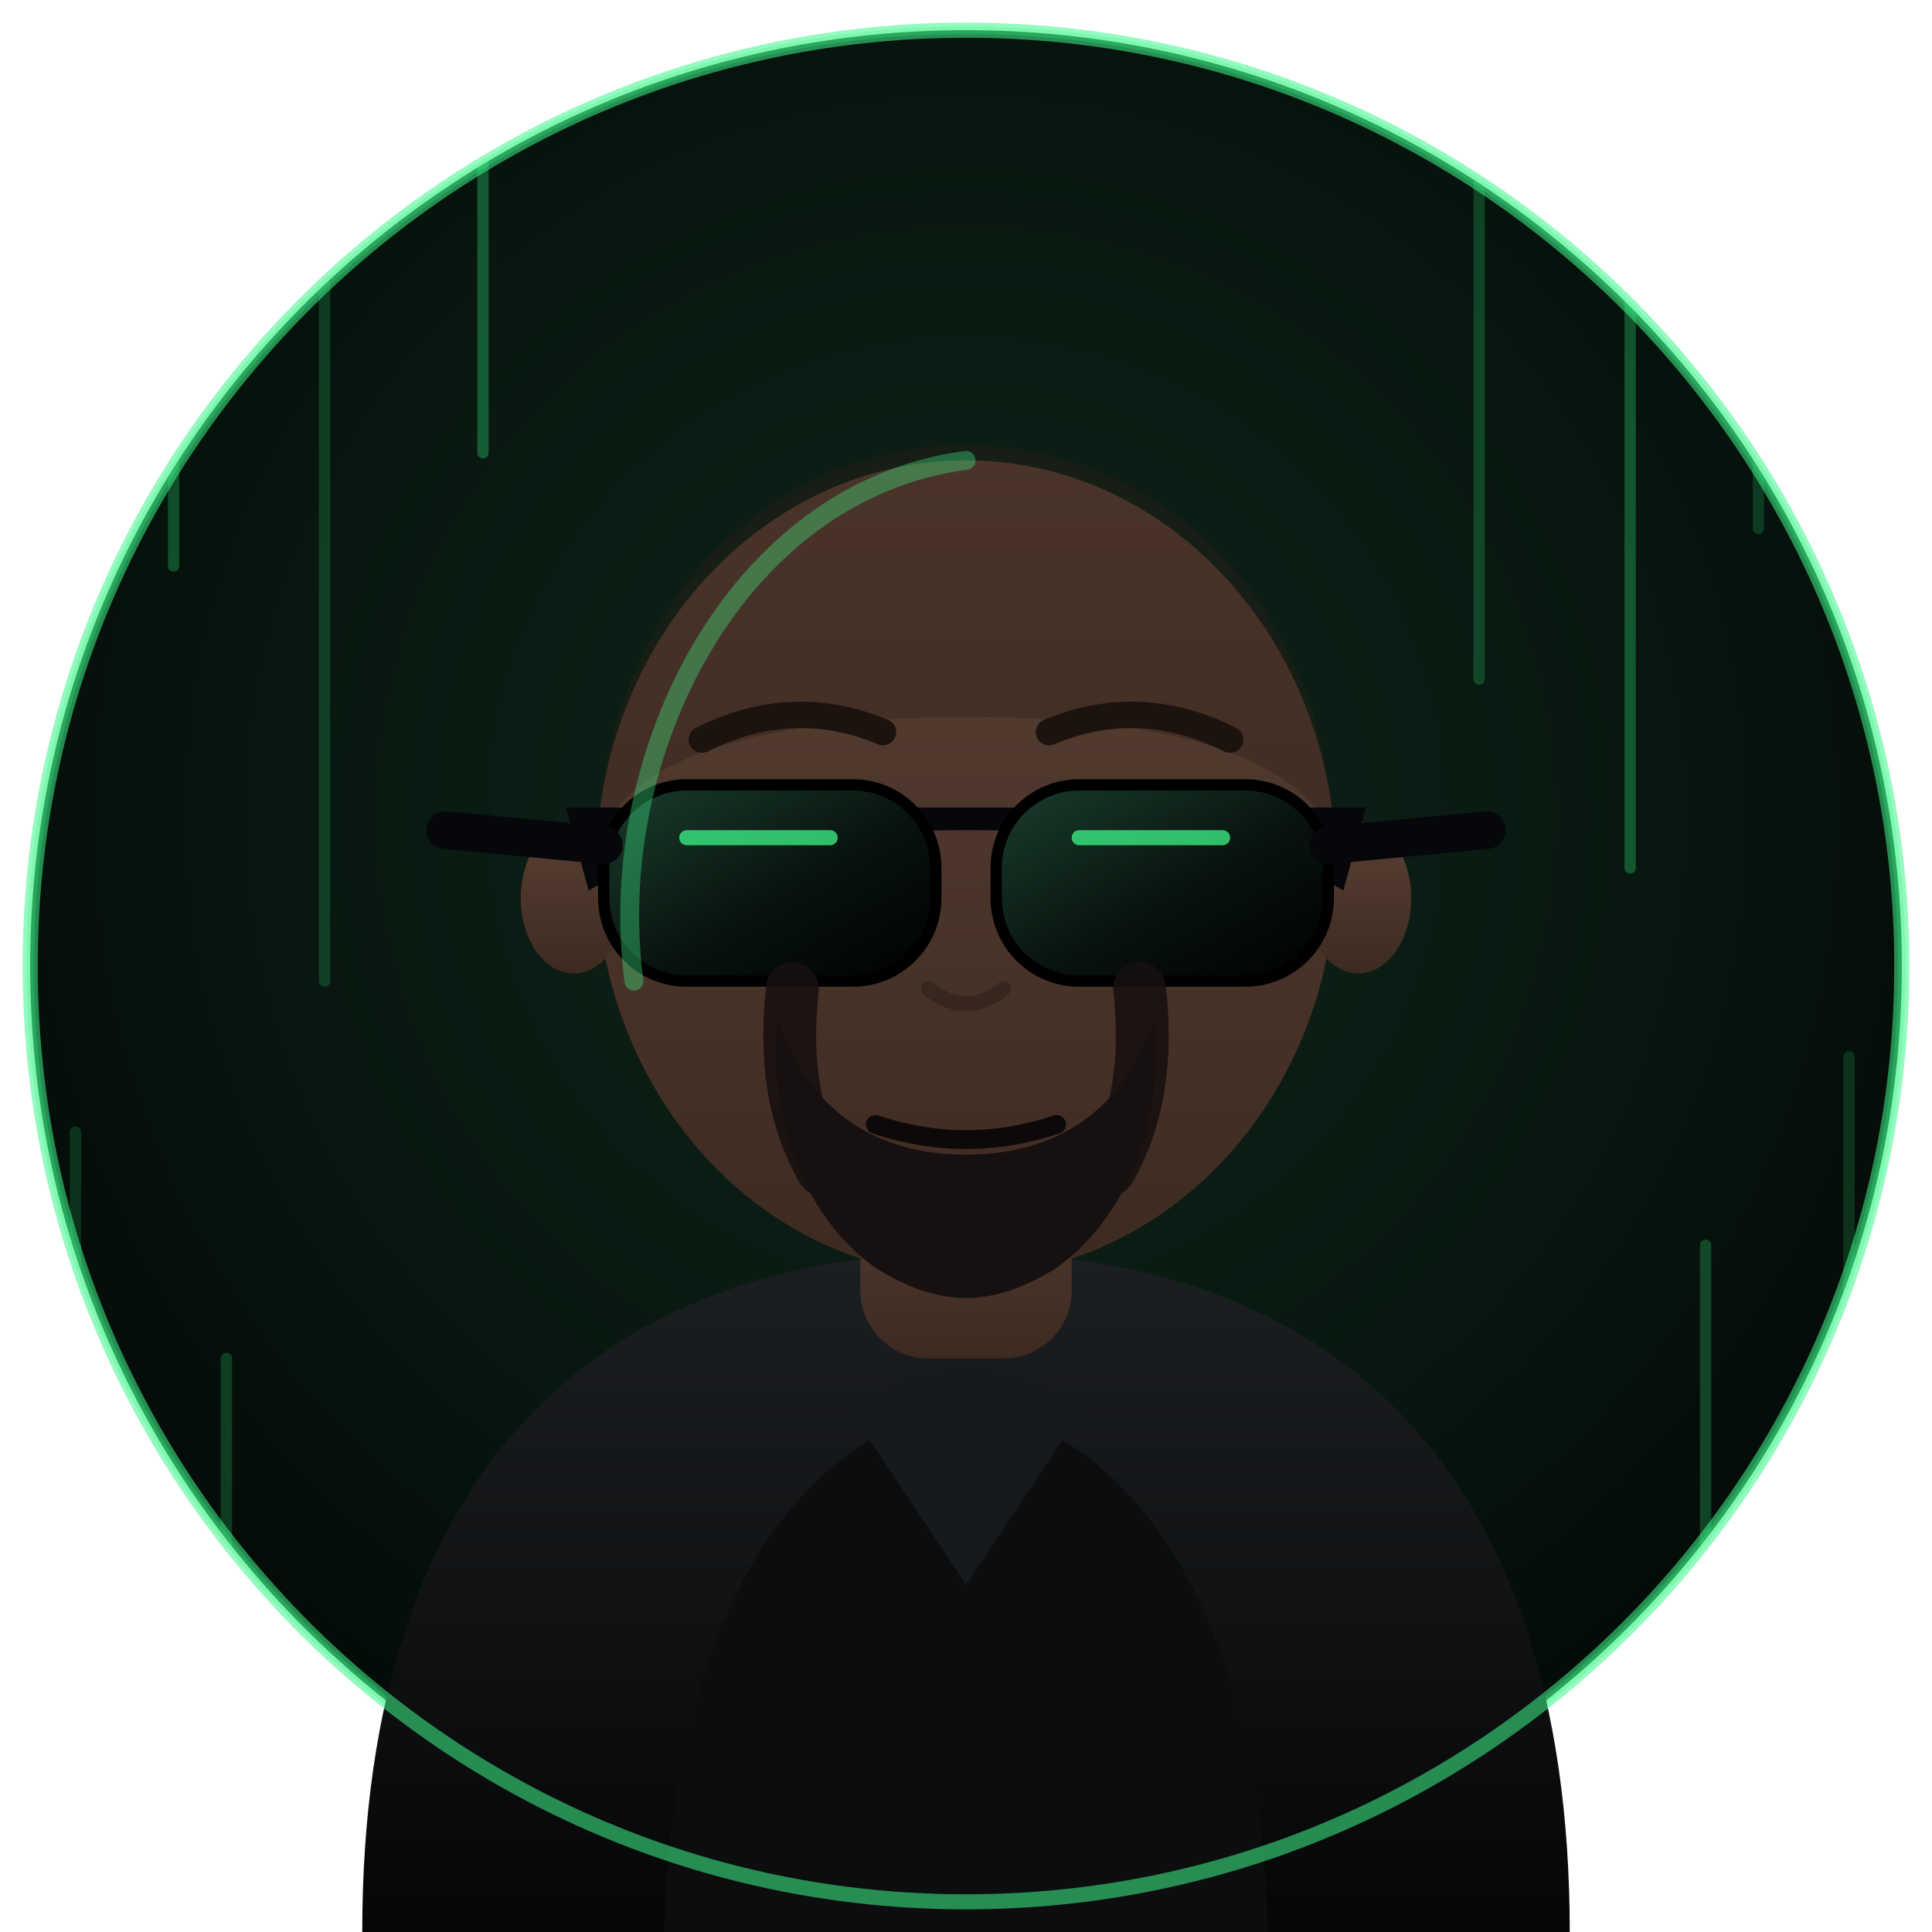
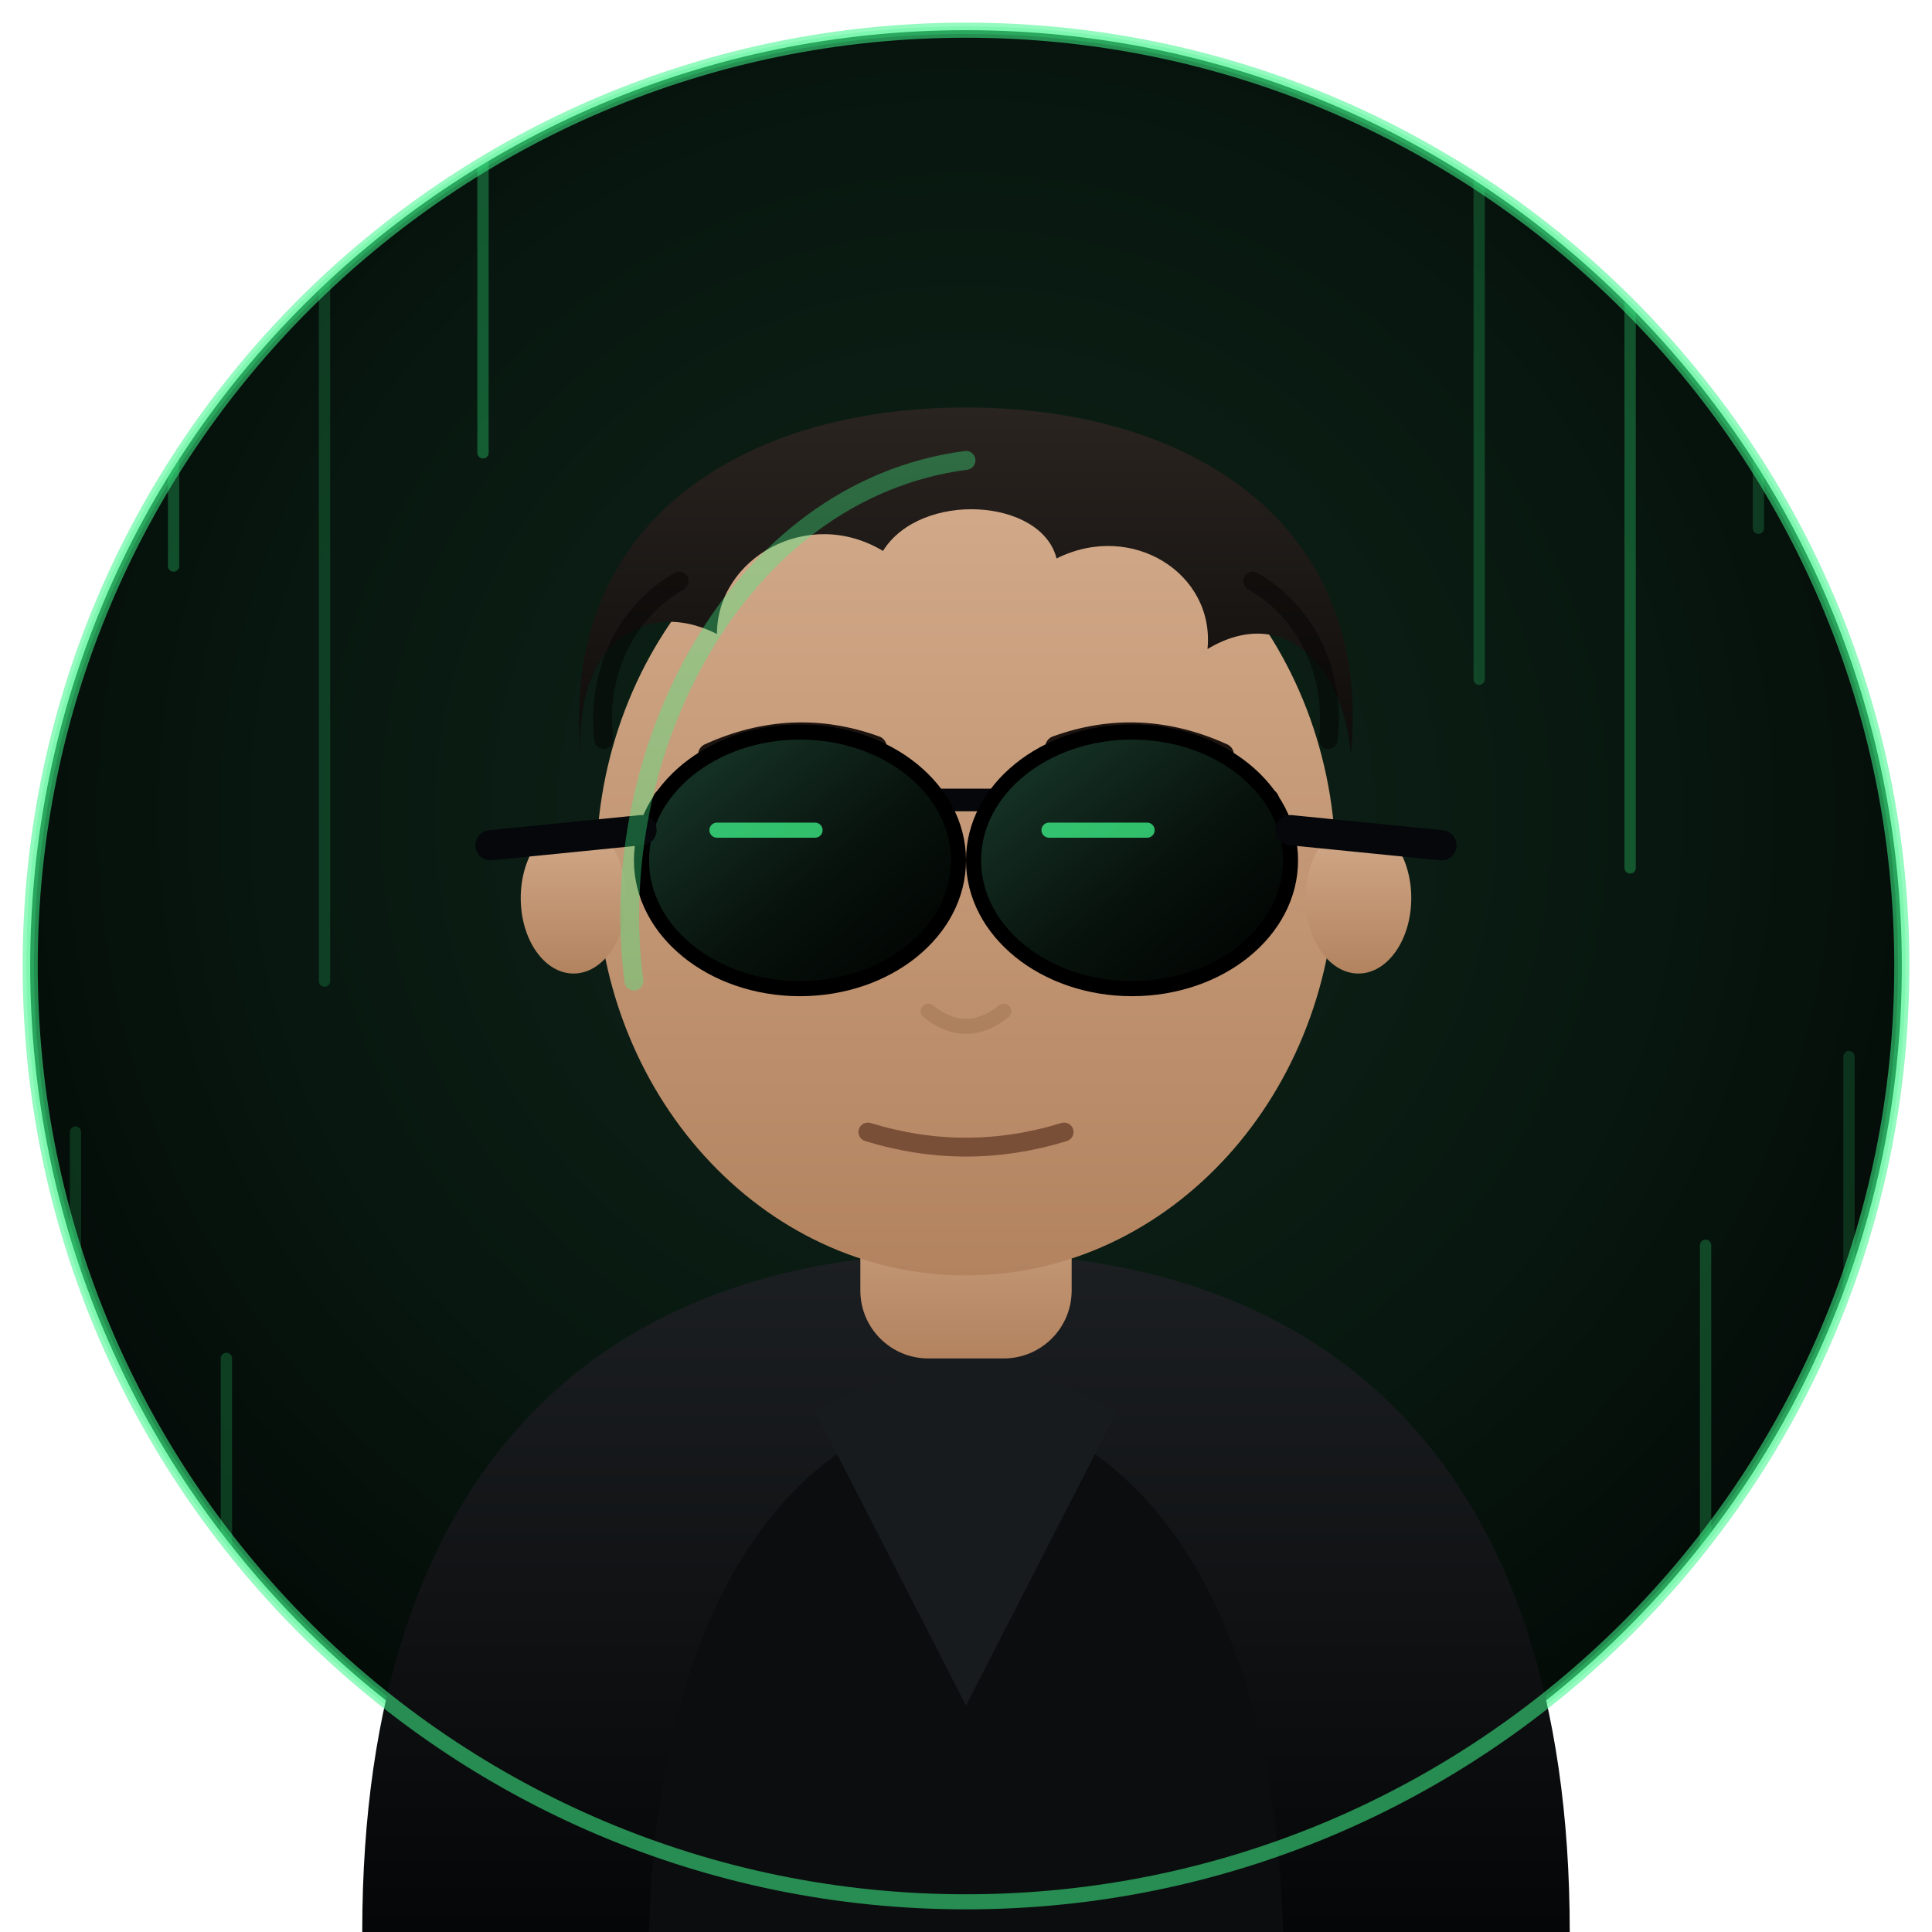
<svg xmlns="http://www.w3.org/2000/svg" width="512" height="512" viewBox="0 0 512 512">
  <defs>
    <radialGradient id="bg" cx="50%" cy="42%" r="65%">
      <stop offset="0%" stop-color="#0f2419" />
      <stop offset="55%" stop-color="#081810" />
      <stop offset="100%" stop-color="#020604" />
    </radialGradient>
    <linearGradient id="coat" x1="0%" y1="0%" x2="0%" y2="100%">
      <stop offset="0%" stop-color="#1c1f22" />
      <stop offset="100%" stop-color="#050607" />
    </linearGradient>
    <linearGradient id="skin" x1="0%" y1="0%" x2="0%" y2="100%">
-       <stop offset="0%" stop-color="#5a4033" />
-       <stop offset="100%" stop-color="#3c2a21" />
+       <stop offset="0%" stop-color="#d3ab8b" />
+       <stop offset="100%" stop-color="#b3835f" />
+     </linearGradient>
+     <linearGradient id="hair" x1="0%" y1="0%" x2="0%" y2="100%">
+       <stop offset="0%" stop-color="#2a2420" />
+       <stop offset="100%" stop-color="#0e0c0a" />
    </linearGradient>
    <linearGradient id="lens" x1="0%" y1="0%" x2="100%" y2="100%">
      <stop offset="0%" stop-color="#1a3d2e" />
      <stop offset="55%" stop-color="#08130d" />
      <stop offset="100%" stop-color="#000000" />
    </linearGradient>
    <linearGradient id="rim" x1="0%" y1="0%" x2="0%" y2="100%">
      <stop offset="0%" stop-color="#3ef58a" stop-opacity="0.55" />
      <stop offset="100%" stop-color="#3ef58a" stop-opacity="0" />
    </linearGradient>
    <clipPath id="circleClip">
      <circle cx="256" cy="256" r="248" />
    </clipPath>
  </defs>
  <circle cx="256" cy="256" r="248" fill="url(#bg)" />
  <g clip-path="url(#circleClip)" opacity="0.55">
    <g stroke="#2ee878" stroke-width="3" stroke-linecap="round">
      <line x1="46" y1="10" x2="46" y2="150" opacity="0.5" />
      <line x1="86" y1="60" x2="86" y2="260" opacity="0.35" />
      <line x1="128" y1="0" x2="128" y2="120" opacity="0.6" />
      <line x1="392" y1="20" x2="392" y2="180" opacity="0.4" />
      <line x1="432" y1="70" x2="432" y2="230" opacity="0.55" />
      <line x1="466" y1="0" x2="466" y2="140" opacity="0.35" />
      <line x1="60" y1="360" x2="60" y2="512" opacity="0.4" />
      <line x1="20" y1="300" x2="20" y2="440" opacity="0.3" />
      <line x1="452" y1="330" x2="452" y2="512" opacity="0.45" />
      <line x1="490" y1="280" x2="490" y2="420" opacity="0.3" />
    </g>
  </g>
  <circle cx="256" cy="256" r="248" fill="none" stroke="#2ee878" stroke-width="2" opacity="0.25" />
  <path d="M 96 512 C 96 388 160 332 256 332 C 352 332 416 388 416 512 Z" fill="url(#coat)" />
-   <path d="M 176 512 C 178 430 210 380 256 372 C 302 380 334 430 336 512 Z" fill="#0b0d0e" />
-   <path d="M 224 372 L 256 420 L 288 372 C 278 366 266 362 256 362 C 246 362 234 366 224 372 Z" fill="#161a1c" />
+   <path d="M 172 512 C 174 428 208 378 256 372 C 304 378 338 428 340 512 Z" fill="#0b0d0e" />
+   <path d="M 216 374 L 256 452 L 296 374 C 282 366 268 362 256 362 C 244 362 230 366 216 374 Z" fill="#171b1d" />
  <rect x="228" y="300" width="56" height="60" rx="18" fill="url(#skin)" />
  <ellipse cx="256" cy="230" rx="98" ry="108" fill="url(#skin)" />
-   <path d="M 158 230 C 158 165 200 118 256 118 C 312 118 354 165 354 230 C 354 205 320 190 256 190 C 192 190 158 205 158 230 Z" fill="#2a1c16" opacity="0.35" />
  <ellipse cx="152" cy="238" rx="14" ry="20" fill="url(#skin)" />
  <ellipse cx="360" cy="238" rx="14" ry="20" fill="url(#skin)" />
-   <path d="M 186 196 Q 210 184 234 194" stroke="#1c130f" stroke-width="7" fill="none" stroke-linecap="round" />
-   <path d="M 278 194 Q 302 184 326 196" stroke="#1c130f" stroke-width="7" fill="none" stroke-linecap="round" />
+   <path d="M 154 200            C 148 140 195 108 256 108            C 317 108 364 140 358 200            C 356 176 340 160 320 172            C 322 152 300 138 280 148            C 276 132 244 130 234 146            C 214 134 190 148 190 168            C 170 158 152 172 154 200 Z" fill="url(#hair)" />
+   <path d="M 160 196 C 158 178 166 162 180 154" stroke="#050403" stroke-width="5" fill="none" stroke-linecap="round" opacity="0.5" />
+   <path d="M 352 196 C 354 178 346 162 332 154" stroke="#050403" stroke-width="5" fill="none" stroke-linecap="round" opacity="0.5" />
+   <path d="M 188 200 Q 210 190 232 198" stroke="#1c130f" stroke-width="6" fill="none" stroke-linecap="round" />
+   <path d="M 280 198 Q 302 190 324 200" stroke="#1c130f" stroke-width="6" fill="none" stroke-linecap="round" />
  <g>
-     <path d="M 150 214 L 362 214 L 356 236 C 340 226 300 220 256 220 C 212 220 172 226 156 236 Z" fill="#05070a" />
-     <rect x="160" y="208" width="88" height="52" rx="22" fill="url(#lens)" stroke="#000" stroke-width="3" />
-     <rect x="264" y="208" width="88" height="52" rx="22" fill="url(#lens)" stroke="#000" stroke-width="3" />
-     <path d="M 182 222 L 220 222" stroke="#3ef58a" stroke-width="4" stroke-linecap="round" opacity="0.75" />
-     <path d="M 286 222 L 324 222" stroke="#3ef58a" stroke-width="4" stroke-linecap="round" opacity="0.75" />
-     <path d="M 118 220 L 160 224" stroke="#05070a" stroke-width="10" stroke-linecap="round" />
-     <path d="M 394 220 L 352 224" stroke="#05070a" stroke-width="10" stroke-linecap="round" />
+     <path d="M 176 212 L 336 212" stroke="#05070a" stroke-width="6" stroke-linecap="round" />
+     <ellipse cx="212" cy="228" rx="42" ry="34" fill="url(#lens)" stroke="#000" stroke-width="4" />
+     <ellipse cx="300" cy="228" rx="42" ry="34" fill="url(#lens)" stroke="#000" stroke-width="4" />
+     <path d="M 190 220 L 216 220" stroke="#3ef58a" stroke-width="4" stroke-linecap="round" opacity="0.75" />
+     <path d="M 278 220 L 304 220" stroke="#3ef58a" stroke-width="4" stroke-linecap="round" opacity="0.75" />
+     <path d="M 130 224 L 170 220" stroke="#05070a" stroke-width="8" stroke-linecap="round" />
+     <path d="M 382 224 L 342 220" stroke="#05070a" stroke-width="8" stroke-linecap="round" />
  </g>
-   <path d="M 246 262 Q 256 270 266 262" stroke="#2a1c16" stroke-width="4" fill="none" stroke-linecap="round" opacity="0.5" />
-   <path d="M 206 270            C 204 292 210 320 232 336            C 240 341 248 344 256 344            C 264 344 272 341 280 336            C 302 320 308 292 306 270            C 300 288 286 306 256 306            C 226 306 212 288 206 270 Z" fill="#171010" />
-   <path d="M 210 262 C 208 280 210 296 218 310" stroke="#171010" stroke-width="14" fill="none" stroke-linecap="round" opacity="0.9" />
-   <path d="M 302 262 C 304 280 302 296 294 310" stroke="#171010" stroke-width="14" fill="none" stroke-linecap="round" opacity="0.9" />
-   <path d="M 232 298 Q 256 306 280 298" stroke="#0d0908" stroke-width="5" fill="none" stroke-linecap="round" />
+   <path d="M 246 268 Q 256 276 266 268" stroke="#a37854" stroke-width="4" fill="none" stroke-linecap="round" opacity="0.6" />
+   <path d="M 230 300 Q 256 308 282 300" stroke="#7a4f38" stroke-width="5" fill="none" stroke-linecap="round" />
  <path d="M 168 260 C 160 200 195 130 256 122" stroke="#3ef58a" stroke-width="5" fill="none" stroke-linecap="round" opacity="0.35" />
  <circle cx="256" cy="256" r="248" fill="none" stroke="#3ef58a" stroke-width="4" opacity="0.55" />
</svg>
